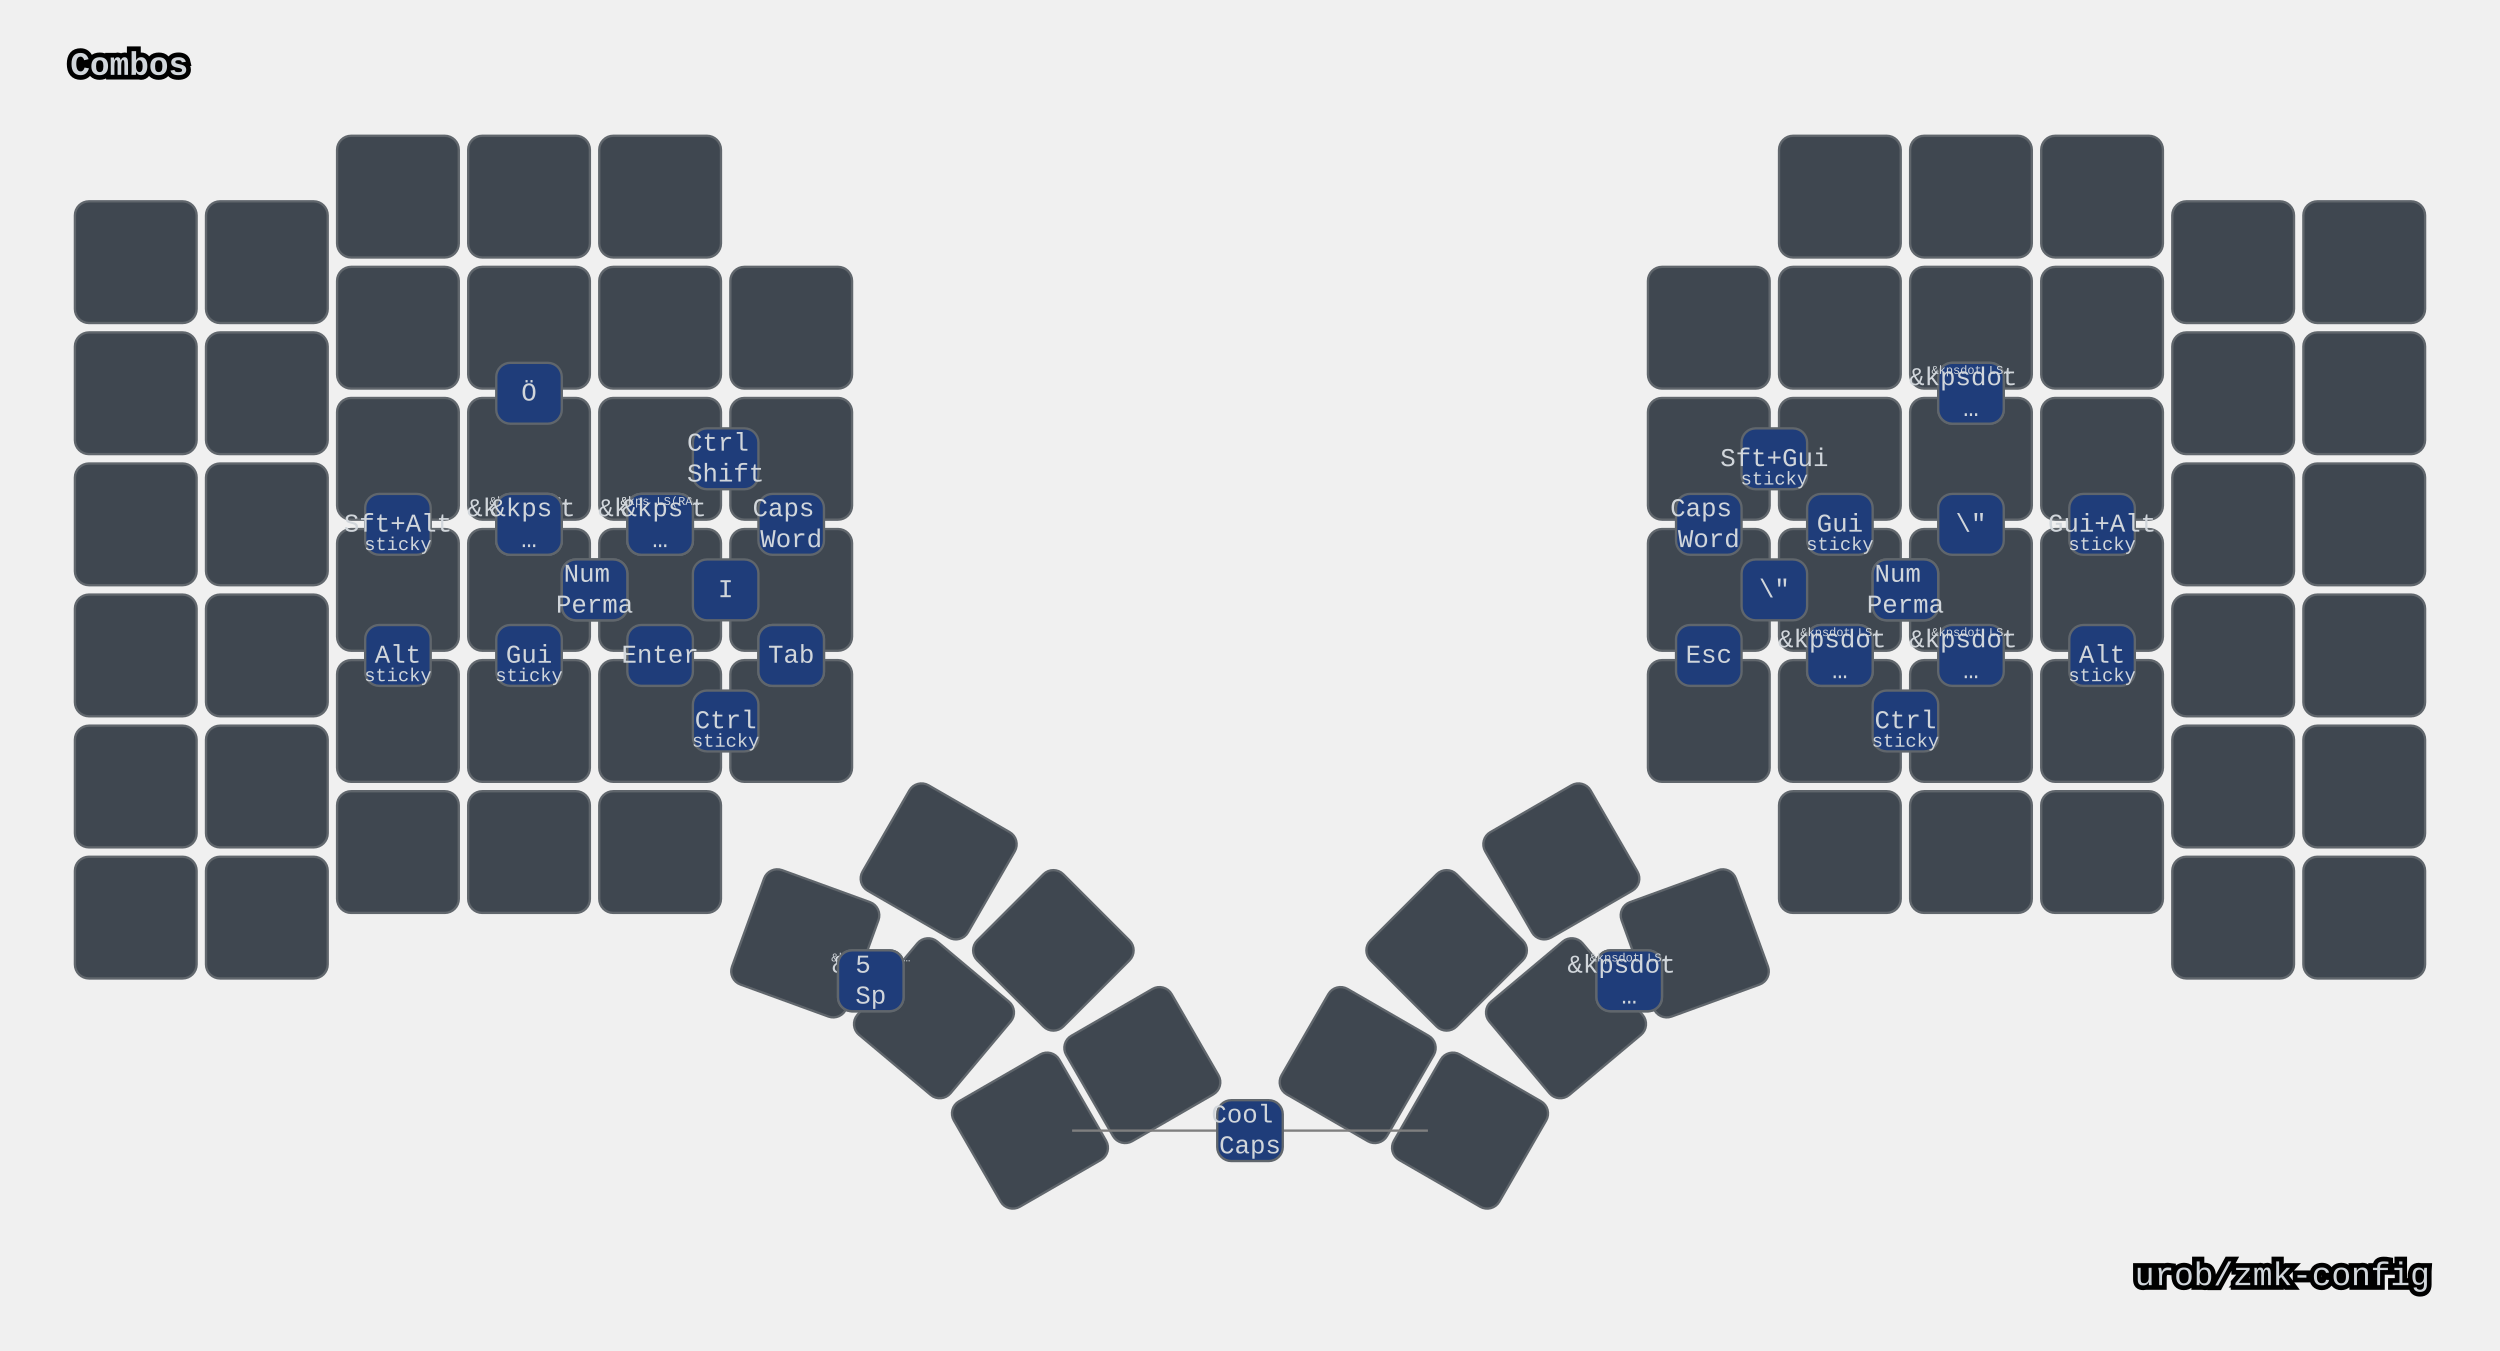
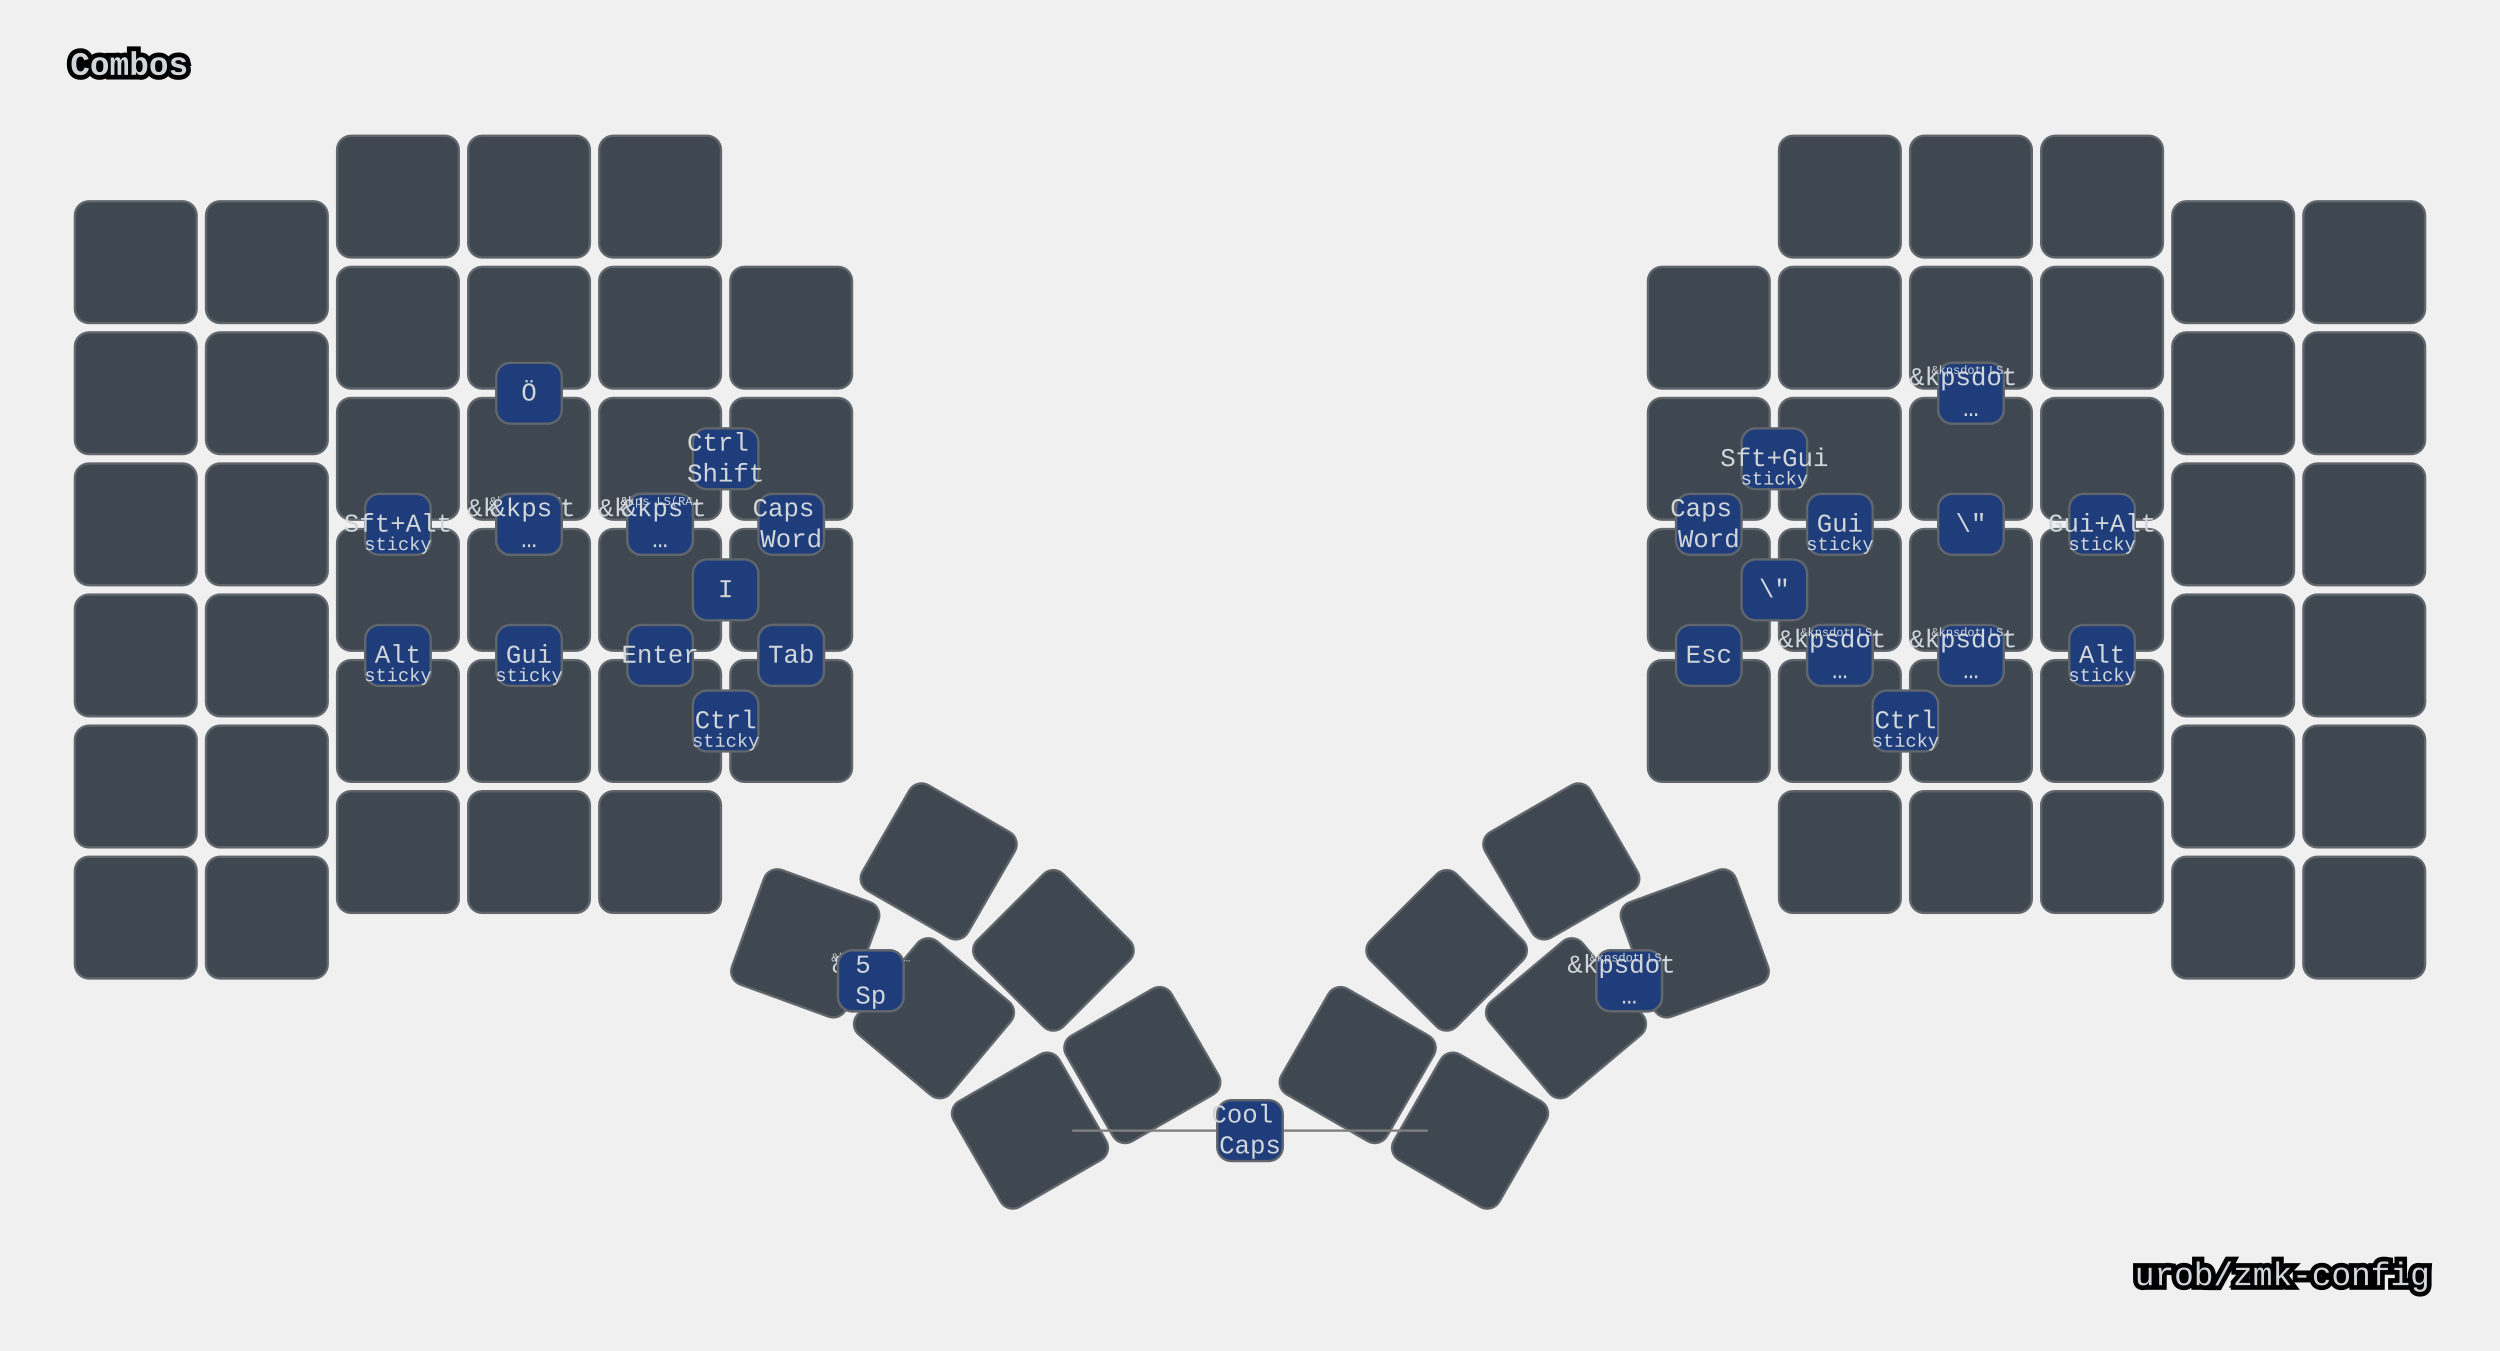
<svg xmlns="http://www.w3.org/2000/svg" width="1068" height="577" viewBox="0 0 1068 577" class="keymap">
  <style>/* inherit to force styles through use tags */
svg path {
    fill: inherit;
}

/* font and background color specifications */
svg.keymap {
    font-family: SFMono-Regular,Consolas,Liberation Mono,Menlo,monospace;
    font-size: 14px;
    font-kerning: normal;
    text-rendering: optimizeLegibility;
    fill: #24292e;
}

/* default key styling */
rect.key {
    fill: #f6f8fa;
}

rect.key, rect.combo {
    stroke: #c9cccf;
    stroke-width: 1;
}

/* default key side styling, only used is draw_key_sides is set */
rect.side {
    filter: brightness(90%);
}

/* color accent for combo boxes */
rect.combo, rect.combo-separate {
    fill: #cdf;
}

/* color accent for held keys */
rect.held, rect.combo.held {
    fill: #fdd;
}

/* color accent for ghost (optional) keys */
rect.ghost, rect.combo.ghost {
    stroke-dasharray: 4, 4;
    stroke-width: 2;
}

text {
    text-anchor: middle;
    dominant-baseline: middle;
}

/* styling for layer labels */
text.label {
    font-weight: bold;
    text-anchor: start;
    stroke: white;
    stroke-width: 4;
    paint-order: stroke;
}

/* styling for optional footer */
text.footer {
    text-anchor: end;
    dominant-baseline: auto;
    stroke: white;
    stroke-width: 4;
    paint-order: stroke;
}

/* styling for combo tap, and key non-tap label text */
text.combo, text.hold, text.shifted, text.left, text.right {
    font-size: 11px;
}

text.hold {
    text-anchor: middle;
    dominant-baseline: auto;
}

text.shifted {
    text-anchor: middle;
    dominant-baseline: hanging;
}

text.left {
    text-anchor: start;
}

text.right {
    text-anchor: end;
}

text.layer-activator {
    text-decoration: underline;
}

/* styling for hold/shifted label text in combo box */
text.combo.hold, text.combo.shifted, text.combo.left, text.combo.right {
    font-size: 8px;
}

/* lighter symbol for transparent keys */
text.trans {
    fill: #7b7e81;
}

/* styling for combo dendrons */
path.combo {
    stroke-width: 1;
    stroke: gray;
    fill: none;
}

/* Start Tabler Icons Cleanup */
/* cannot use height/width with glyphs */
.icon-tabler &gt; path {
    fill: inherit;
    stroke: inherit;
    stroke-width: 2;
}
/* hide tabler's default box */
.icon-tabler &gt; path[stroke="none"][fill="none"] {
    visibility: hidden;
}
/* End Tabler Icons Cleanup */

svg.keymap { fill: #d1d6db; }
rect.key { fill: #3f4750; }
rect.key, rect.combo { stroke: #60666c; }
rect.combo, rect.combo-separate { fill: #1f3d7a; }
rect.held, rect.combo.held { fill: #854747; }
text.label, text.footer { stroke: black; }
text.trans { fill: #7e8184; }
path.combo { stroke: #7f7f7f; }
</style>
  <g transform="translate(30, 0)" class="layer-Combos">
    <text x="0" y="28" class="label" id="Combos">Combos</text>
    <g transform="translate(0, 56)">
      <g transform="translate(28, 56)" class="key keypos-0">
        <rect rx="6" ry="6" x="-26" y="-26" width="52" height="52" class="key" />
      </g>
      <g transform="translate(84, 56)" class="key keypos-1">
        <rect rx="6" ry="6" x="-26" y="-26" width="52" height="52" class="key" />
      </g>
      <g transform="translate(140, 28)" class="key keypos-2">
        <rect rx="6" ry="6" x="-26" y="-26" width="52" height="52" class="key" />
      </g>
      <g transform="translate(196, 28)" class="key keypos-3">
        <rect rx="6" ry="6" x="-26" y="-26" width="52" height="52" class="key" />
      </g>
      <g transform="translate(252, 28)" class="key keypos-4">
        <rect rx="6" ry="6" x="-26" y="-26" width="52" height="52" class="key" />
      </g>
      <g transform="translate(756, 28)" class="key keypos-5">
        <rect rx="6" ry="6" x="-26" y="-26" width="52" height="52" class="key" />
      </g>
      <g transform="translate(812, 28)" class="key keypos-6">
        <rect rx="6" ry="6" x="-26" y="-26" width="52" height="52" class="key" />
      </g>
      <g transform="translate(868, 28)" class="key keypos-7">
        <rect rx="6" ry="6" x="-26" y="-26" width="52" height="52" class="key" />
      </g>
      <g transform="translate(924, 56)" class="key keypos-8">
        <rect rx="6" ry="6" x="-26" y="-26" width="52" height="52" class="key" />
      </g>
      <g transform="translate(980, 56)" class="key keypos-9">
        <rect rx="6" ry="6" x="-26" y="-26" width="52" height="52" class="key" />
      </g>
      <g transform="translate(28, 112)" class="key keypos-10">
        <rect rx="6" ry="6" x="-26" y="-26" width="52" height="52" class="key" />
      </g>
      <g transform="translate(84, 112)" class="key keypos-11">
        <rect rx="6" ry="6" x="-26" y="-26" width="52" height="52" class="key" />
      </g>
      <g transform="translate(140, 84)" class="key keypos-12">
        <rect rx="6" ry="6" x="-26" y="-26" width="52" height="52" class="key" />
      </g>
      <g transform="translate(196, 84)" class="key keypos-13">
        <rect rx="6" ry="6" x="-26" y="-26" width="52" height="52" class="key" />
      </g>
      <g transform="translate(252, 84)" class="key keypos-14">
        <rect rx="6" ry="6" x="-26" y="-26" width="52" height="52" class="key" />
      </g>
      <g transform="translate(308, 84)" class="key keypos-15">
        <rect rx="6" ry="6" x="-26" y="-26" width="52" height="52" class="key" />
      </g>
      <g transform="translate(700, 84)" class="key keypos-16">
        <rect rx="6" ry="6" x="-26" y="-26" width="52" height="52" class="key" />
      </g>
      <g transform="translate(756, 84)" class="key keypos-17">
        <rect rx="6" ry="6" x="-26" y="-26" width="52" height="52" class="key" />
      </g>
      <g transform="translate(812, 84)" class="key keypos-18">
        <rect rx="6" ry="6" x="-26" y="-26" width="52" height="52" class="key" />
      </g>
      <g transform="translate(868, 84)" class="key keypos-19">
        <rect rx="6" ry="6" x="-26" y="-26" width="52" height="52" class="key" />
      </g>
      <g transform="translate(924, 112)" class="key keypos-20">
        <rect rx="6" ry="6" x="-26" y="-26" width="52" height="52" class="key" />
      </g>
      <g transform="translate(980, 112)" class="key keypos-21">
        <rect rx="6" ry="6" x="-26" y="-26" width="52" height="52" class="key" />
      </g>
      <g transform="translate(28, 168)" class="key keypos-22">
        <rect rx="6" ry="6" x="-26" y="-26" width="52" height="52" class="key" />
      </g>
      <g transform="translate(84, 168)" class="key keypos-23">
        <rect rx="6" ry="6" x="-26" y="-26" width="52" height="52" class="key" />
      </g>
      <g transform="translate(140, 140)" class="key keypos-24">
        <rect rx="6" ry="6" x="-26" y="-26" width="52" height="52" class="key" />
      </g>
      <g transform="translate(196, 140)" class="key keypos-25">
        <rect rx="6" ry="6" x="-26" y="-26" width="52" height="52" class="key" />
      </g>
      <g transform="translate(252, 140)" class="key keypos-26">
        <rect rx="6" ry="6" x="-26" y="-26" width="52" height="52" class="key" />
      </g>
      <g transform="translate(308, 140)" class="key keypos-27">
        <rect rx="6" ry="6" x="-26" y="-26" width="52" height="52" class="key" />
      </g>
      <g transform="translate(700, 140)" class="key keypos-28">
        <rect rx="6" ry="6" x="-26" y="-26" width="52" height="52" class="key" />
      </g>
      <g transform="translate(756, 140)" class="key keypos-29">
        <rect rx="6" ry="6" x="-26" y="-26" width="52" height="52" class="key" />
      </g>
      <g transform="translate(812, 140)" class="key keypos-30">
        <rect rx="6" ry="6" x="-26" y="-26" width="52" height="52" class="key" />
      </g>
      <g transform="translate(868, 140)" class="key keypos-31">
        <rect rx="6" ry="6" x="-26" y="-26" width="52" height="52" class="key" />
      </g>
      <g transform="translate(924, 168)" class="key keypos-32">
        <rect rx="6" ry="6" x="-26" y="-26" width="52" height="52" class="key" />
      </g>
      <g transform="translate(980, 168)" class="key keypos-33">
        <rect rx="6" ry="6" x="-26" y="-26" width="52" height="52" class="key" />
      </g>
      <g transform="translate(28, 224)" class="key keypos-34">
        <rect rx="6" ry="6" x="-26" y="-26" width="52" height="52" class="key" />
      </g>
      <g transform="translate(84, 224)" class="key keypos-35">
        <rect rx="6" ry="6" x="-26" y="-26" width="52" height="52" class="key" />
      </g>
      <g transform="translate(140, 196)" class="key keypos-36">
        <rect rx="6" ry="6" x="-26" y="-26" width="52" height="52" class="key" />
      </g>
      <g transform="translate(196, 196)" class="key keypos-37">
        <rect rx="6" ry="6" x="-26" y="-26" width="52" height="52" class="key" />
      </g>
      <g transform="translate(252, 196)" class="key keypos-38">
        <rect rx="6" ry="6" x="-26" y="-26" width="52" height="52" class="key" />
      </g>
      <g transform="translate(308, 196)" class="key keypos-39">
        <rect rx="6" ry="6" x="-26" y="-26" width="52" height="52" class="key" />
      </g>
      <g transform="translate(700, 196)" class="key keypos-40">
        <rect rx="6" ry="6" x="-26" y="-26" width="52" height="52" class="key" />
      </g>
      <g transform="translate(756, 196)" class="key keypos-41">
        <rect rx="6" ry="6" x="-26" y="-26" width="52" height="52" class="key" />
      </g>
      <g transform="translate(812, 196)" class="key keypos-42">
        <rect rx="6" ry="6" x="-26" y="-26" width="52" height="52" class="key" />
      </g>
      <g transform="translate(868, 196)" class="key keypos-43">
        <rect rx="6" ry="6" x="-26" y="-26" width="52" height="52" class="key" />
      </g>
      <g transform="translate(924, 224)" class="key keypos-44">
        <rect rx="6" ry="6" x="-26" y="-26" width="52" height="52" class="key" />
      </g>
      <g transform="translate(980, 224)" class="key keypos-45">
        <rect rx="6" ry="6" x="-26" y="-26" width="52" height="52" class="key" />
      </g>
      <g transform="translate(28, 280)" class="key keypos-46">
        <rect rx="6" ry="6" x="-26" y="-26" width="52" height="52" class="key" />
      </g>
      <g transform="translate(84, 280)" class="key keypos-47">
        <rect rx="6" ry="6" x="-26" y="-26" width="52" height="52" class="key" />
      </g>
      <g transform="translate(140, 252)" class="key keypos-48">
        <rect rx="6" ry="6" x="-26" y="-26" width="52" height="52" class="key" />
      </g>
      <g transform="translate(196, 252)" class="key keypos-49">
        <rect rx="6" ry="6" x="-26" y="-26" width="52" height="52" class="key" />
      </g>
      <g transform="translate(252, 252)" class="key keypos-50">
        <rect rx="6" ry="6" x="-26" y="-26" width="52" height="52" class="key" />
      </g>
      <g transform="translate(308, 252)" class="key keypos-51">
        <rect rx="6" ry="6" x="-26" y="-26" width="52" height="52" class="key" />
      </g>
      <g transform="translate(371, 312) rotate(30.0)" class="key keypos-52">
        <rect rx="6" ry="6" x="-26" y="-26" width="52" height="52" class="key" />
      </g>
      <g transform="translate(420, 350) rotate(45.0)" class="key keypos-53">
        <rect rx="6" ry="6" x="-26" y="-26" width="52" height="52" class="key" />
      </g>
      <g transform="translate(458, 399) rotate(60.0)" class="key keypos-54">
        <rect rx="6" ry="6" x="-26" y="-26" width="52" height="52" class="key" />
      </g>
      <g transform="translate(550, 399) rotate(-60.0)" class="key keypos-55">
        <rect rx="6" ry="6" x="-26" y="-26" width="52" height="52" class="key" />
      </g>
      <g transform="translate(588, 350) rotate(-45.0)" class="key keypos-56">
        <rect rx="6" ry="6" x="-26" y="-26" width="52" height="52" class="key" />
      </g>
      <g transform="translate(637, 312) rotate(-30.0)" class="key keypos-57">
        <rect rx="6" ry="6" x="-26" y="-26" width="52" height="52" class="key" />
      </g>
      <g transform="translate(700, 252)" class="key keypos-58">
        <rect rx="6" ry="6" x="-26" y="-26" width="52" height="52" class="key" />
      </g>
      <g transform="translate(756, 252)" class="key keypos-59">
        <rect rx="6" ry="6" x="-26" y="-26" width="52" height="52" class="key" />
      </g>
      <g transform="translate(812, 252)" class="key keypos-60">
        <rect rx="6" ry="6" x="-26" y="-26" width="52" height="52" class="key" />
      </g>
      <g transform="translate(868, 252)" class="key keypos-61">
        <rect rx="6" ry="6" x="-26" y="-26" width="52" height="52" class="key" />
      </g>
      <g transform="translate(924, 280)" class="key keypos-62">
        <rect rx="6" ry="6" x="-26" y="-26" width="52" height="52" class="key" />
      </g>
      <g transform="translate(980, 280)" class="key keypos-63">
        <rect rx="6" ry="6" x="-26" y="-26" width="52" height="52" class="key" />
      </g>
      <g transform="translate(28, 336)" class="key keypos-64">
        <rect rx="6" ry="6" x="-26" y="-26" width="52" height="52" class="key" />
      </g>
      <g transform="translate(84, 336)" class="key keypos-65">
        <rect rx="6" ry="6" x="-26" y="-26" width="52" height="52" class="key" />
      </g>
      <g transform="translate(140, 308)" class="key keypos-66">
        <rect rx="6" ry="6" x="-26" y="-26" width="52" height="52" class="key" />
      </g>
      <g transform="translate(196, 308)" class="key keypos-67">
        <rect rx="6" ry="6" x="-26" y="-26" width="52" height="52" class="key" />
      </g>
      <g transform="translate(252, 308)" class="key keypos-68">
        <rect rx="6" ry="6" x="-26" y="-26" width="52" height="52" class="key" />
      </g>
      <g transform="translate(314, 347) rotate(20.0)" class="key keypos-69">
        <rect rx="6" ry="6" x="-26" y="-26" width="52" height="52" class="key" />
      </g>
      <g transform="translate(369, 379) rotate(40.0)" class="key keypos-70">
        <rect rx="6" ry="6" x="-26" y="-26" width="52" height="52" class="key" />
      </g>
      <g transform="translate(410, 427) rotate(60.0)" class="key keypos-71">
        <rect rx="6" ry="6" x="-26" y="-26" width="52" height="52" class="key" />
      </g>
      <g transform="translate(598, 427) rotate(-60.0)" class="key keypos-72">
        <rect rx="6" ry="6" x="-26" y="-26" width="52" height="52" class="key" />
      </g>
      <g transform="translate(639, 379) rotate(-40.0)" class="key keypos-73">
        <rect rx="6" ry="6" x="-26" y="-26" width="52" height="52" class="key" />
      </g>
      <g transform="translate(694, 347) rotate(-20.0)" class="key keypos-74">
        <rect rx="6" ry="6" x="-26" y="-26" width="52" height="52" class="key" />
      </g>
      <g transform="translate(756, 308)" class="key keypos-75">
        <rect rx="6" ry="6" x="-26" y="-26" width="52" height="52" class="key" />
      </g>
      <g transform="translate(812, 308)" class="key keypos-76">
        <rect rx="6" ry="6" x="-26" y="-26" width="52" height="52" class="key" />
      </g>
      <g transform="translate(868, 308)" class="key keypos-77">
        <rect rx="6" ry="6" x="-26" y="-26" width="52" height="52" class="key" />
      </g>
      <g transform="translate(924, 336)" class="key keypos-78">
        <rect rx="6" ry="6" x="-26" y="-26" width="52" height="52" class="key" />
      </g>
      <g transform="translate(980, 336)" class="key keypos-79">
        <rect rx="6" ry="6" x="-26" y="-26" width="52" height="52" class="key" />
      </g>
      <g class="combo combopos-0">
-         <rect rx="6" ry="6" x="210" y="183" width="28" height="26" class="combo" />
-         <text x="224" y="196" class="combo tap">Num</text>
-       </g>
-       <g class="combo combopos-1">
-         <rect rx="6" ry="6" x="770" y="183" width="28" height="26" class="combo" />
-         <text x="784" y="196" class="combo tap">Num</text>
-       </g>
-       <g class="combo combopos-2">
-         <rect rx="6" ry="6" x="210" y="183" width="28" height="26" class="combo" />
-         <text x="224" y="196" class="combo tap">
-           <tspan x="224" dy="-0.6em">Num</tspan>
-           <tspan x="224" dy="1.2em">Perma</tspan>
-         </text>
-       </g>
-       <g class="combo combopos-3">
-         <rect rx="6" ry="6" x="770" y="183" width="28" height="26" class="combo" />
-         <text x="784" y="196" class="combo tap">
-           <tspan x="784" dy="-0.6em">Num</tspan>
-           <tspan x="784" dy="1.2em">Perma</tspan>
-         </text>
-       </g>
-       <g class="combo combopos-4">
        <rect rx="6" ry="6" x="686" y="211" width="28" height="26" class="combo" />
        <text x="700" y="224" class="combo tap">Esc</text>
      </g>
-       <g class="combo combopos-5">
+       <g class="combo combopos-1">
        <rect rx="6" ry="6" x="294" y="211" width="28" height="26" class="combo" />
        <text x="308" y="224" class="combo tap">⭾</text>
      </g>
-       <g class="combo combopos-6">
+       <g class="combo combopos-2">
        <rect rx="6" ry="6" x="294" y="211" width="28" height="26" class="combo" />
        <text x="308" y="224" class="combo tap">Tab</text>
      </g>
-       <g class="combo combopos-7">
+       <g class="combo combopos-3">
        <rect rx="6" ry="6" x="182" y="99" width="28" height="26" class="combo" />
        <text x="196" y="112" class="combo tap">Ö</text>
      </g>
-       <g class="combo combopos-8">
+       <g class="combo combopos-4">
        <rect rx="6" ry="6" x="238" y="211" width="28" height="26" class="combo" />
        <text x="252" y="224" class="combo tap">Enter</text>
      </g>
-       <g class="combo combopos-9">
+       <g class="combo combopos-5">
        <rect rx="6" ry="6" x="266" y="183" width="28" height="26" class="combo" />
        <text x="280" y="196" class="combo tap">I</text>
      </g>
-       <g class="combo combopos-10">
+       <g class="combo combopos-6">
        <rect rx="6" ry="6" x="182" y="211" width="28" height="26" class="combo" />
        <text x="196" y="224" class="combo tap">Gui</text>
        <text x="196" y="235" class="combo hold">sticky</text>
      </g>
-       <g class="combo combopos-11">
+       <g class="combo combopos-7">
        <rect rx="6" ry="6" x="742" y="155" width="28" height="26" class="combo" />
        <text x="756" y="168" class="combo tap">Gui</text>
        <text x="756" y="179" class="combo hold">sticky</text>
      </g>
-       <g class="combo combopos-12">
+       <g class="combo combopos-8">
        <rect rx="6" ry="6" x="714" y="127" width="28" height="26" class="combo" />
        <text x="728" y="140" class="combo tap">Sft+Gui</text>
        <text x="728" y="151" class="combo hold">sticky</text>
      </g>
-       <g class="combo combopos-13">
+       <g class="combo combopos-9">
        <rect rx="6" ry="6" x="266" y="239" width="28" height="26" class="combo" />
        <text x="280" y="252" class="combo tap">Ctrl</text>
        <text x="280" y="263" class="combo hold">sticky</text>
      </g>
-       <g class="combo combopos-14">
+       <g class="combo combopos-10">
        <rect rx="6" ry="6" x="770" y="239" width="28" height="26" class="combo" />
        <text x="784" y="252" class="combo tap">Ctrl</text>
        <text x="784" y="263" class="combo hold">sticky</text>
      </g>
-       <g class="combo combopos-15">
+       <g class="combo combopos-11">
        <rect rx="6" ry="6" x="266" y="127" width="28" height="26" class="combo" />
        <text x="280" y="140" class="combo tap">
          <tspan x="280" dy="-0.6em">Ctrl</tspan>
          <tspan x="280" dy="1.2em">Shift</tspan>
        </text>
      </g>
-       <g class="combo combopos-16">
+       <g class="combo combopos-12">
        <rect rx="6" ry="6" x="126" y="211" width="28" height="26" class="combo" />
        <text x="140" y="224" class="combo tap">Alt</text>
        <text x="140" y="235" class="combo hold">sticky</text>
      </g>
-       <g class="combo combopos-17">
+       <g class="combo combopos-13">
        <rect rx="6" ry="6" x="126" y="155" width="28" height="26" class="combo" />
        <text x="140" y="168" class="combo tap">Sft+Alt</text>
        <text x="140" y="179" class="combo hold">sticky</text>
      </g>
-       <g class="combo combopos-18">
+       <g class="combo combopos-14">
        <rect rx="6" ry="6" x="854" y="211" width="28" height="26" class="combo" />
        <text x="868" y="224" class="combo tap">Alt</text>
        <text x="868" y="235" class="combo hold">sticky</text>
      </g>
-       <g class="combo combopos-19">
+       <g class="combo combopos-15">
        <rect rx="6" ry="6" x="854" y="155" width="28" height="26" class="combo" />
        <text x="868" y="168" class="combo tap">Gui+Alt</text>
        <text x="868" y="179" class="combo hold">sticky</text>
      </g>
-       <g class="combo combopos-20">
+       <g class="combo combopos-16">
        <path d="M504,427 l-76,0" class="combo" />
        <path d="M504,427 l76,0" class="combo" />
        <rect rx="6" ry="6" x="490" y="414" width="28" height="26" class="combo" />
        <text x="504" y="427" class="combo tap">
          <tspan x="504" dy="-0.6em">Cool</tspan>
          <tspan x="504" dy="1.2em">Caps</tspan>
        </text>
      </g>
-       <g class="combo combopos-21">
+       <g class="combo combopos-17">
        <rect rx="6" ry="6" x="294" y="155" width="28" height="26" class="combo" />
        <text x="308" y="168" class="combo tap">
          <tspan x="308" dy="-0.6em">Caps</tspan>
          <tspan x="308" dy="1.2em">Word</tspan>
        </text>
      </g>
-       <g class="combo combopos-22">
+       <g class="combo combopos-18">
        <rect rx="6" ry="6" x="686" y="155" width="28" height="26" class="combo" />
        <text x="700" y="168" class="combo tap">
          <tspan x="700" dy="-0.6em">Caps</tspan>
          <tspan x="700" dy="1.2em">Word</tspan>
        </text>
      </g>
-       <g class="combo combopos-23">
+       <g class="combo combopos-19">
        <rect rx="6" ry="6" x="328" y="350" width="28" height="26" class="combo" />
        <text x="342" y="363" class="combo tap">
          <tspan x="342" dy="-0.6em">&amp;kps</tspan>
          <tspan x="342" dy="1.2em">…</tspan>
        </text>
        <text x="342" y="352" class="combo shifted">
          <tspan style="font-size: 64%">&amp;kps SPACE…</tspan>
        </text>
      </g>
-       <g class="combo combopos-24">
+       <g class="combo combopos-20">
        <rect rx="6" ry="6" x="328" y="350" width="28" height="26" class="combo" />
        <text x="342" y="363" class="combo tap">
          <tspan x="342" dy="-0.6em">5</tspan>
          <tspan x="342" dy="1.2em">Sp</tspan>
        </text>
      </g>
-       <g class="combo combopos-25">
+       <g class="combo combopos-21">
        <rect rx="6" ry="6" x="652" y="350" width="28" height="26" class="combo" />
        <text x="666" y="363" class="combo tap">rk</text>
      </g>
-       <g class="combo combopos-26">
+       <g class="combo combopos-22">
        <rect rx="6" ry="6" x="652" y="350" width="28" height="26" class="combo" />
        <text x="666" y="363" class="combo tap">
          <tspan x="666" dy="-0.6em">&amp;kpsdot</tspan>
          <tspan x="666" dy="1.2em">…</tspan>
        </text>
        <text x="666" y="352" class="combo shifted">
          <tspan style="font-size: 64%">&amp;kpsdot LS…</tspan>
        </text>
      </g>
-       <g class="combo combopos-27">
+       <g class="combo combopos-23">
        <rect rx="6" ry="6" x="742" y="211" width="28" height="26" class="combo" />
        <text x="756" y="224" class="combo tap">sh</text>
      </g>
-       <g class="combo combopos-28">
+       <g class="combo combopos-24">
        <rect rx="6" ry="6" x="742" y="211" width="28" height="26" class="combo" />
        <text x="756" y="224" class="combo tap">
          <tspan x="756" dy="-0.6em">&amp;kpsdot</tspan>
          <tspan x="756" dy="1.2em">…</tspan>
        </text>
        <text x="756" y="213" class="combo shifted">
          <tspan style="font-size: 64%">&amp;kpsdot LS…</tspan>
        </text>
      </g>
-       <g class="combo combopos-30">
+       <g class="combo combopos-26">
        <rect rx="6" ry="6" x="798" y="211" width="28" height="26" class="combo" />
        <text x="812" y="224" class="combo tap">
          <tspan x="812" dy="-0.6em">&amp;kpsdot</tspan>
          <tspan x="812" dy="1.2em">…</tspan>
        </text>
        <text x="812" y="213" class="combo shifted">
          <tspan style="font-size: 64%">&amp;kpsdot LS…</tspan>
        </text>
      </g>
-       <g class="combo combopos-31">
+       <g class="combo combopos-27">
        <rect rx="6" ry="6" x="798" y="99" width="28" height="26" class="combo" />
        <text x="812" y="112" class="combo tap">dv</text>
      </g>
-       <g class="combo combopos-32">
+       <g class="combo combopos-28">
        <rect rx="6" ry="6" x="798" y="99" width="28" height="26" class="combo" />
        <text x="812" y="112" class="combo tap">
          <tspan x="812" dy="-0.6em">&amp;kpsdot</tspan>
          <tspan x="812" dy="1.2em">…</tspan>
        </text>
        <text x="812" y="101" class="combo shifted">
          <tspan style="font-size: 64%">&amp;kpsdot LS…</tspan>
        </text>
      </g>
-       <g class="combo combopos-33">
+       <g class="combo combopos-29">
        <rect rx="6" ry="6" x="798" y="155" width="28" height="26" class="combo" />
        <text x="812" y="168" class="combo tap">\"</text>
      </g>
-       <g class="combo combopos-34">
+       <g class="combo combopos-30">
        <rect rx="6" ry="6" x="714" y="183" width="28" height="26" class="combo" />
        <text x="728" y="196" class="combo tap">\"</text>
      </g>
-       <g class="combo combopos-35">
+       <g class="combo combopos-31">
        <rect rx="6" ry="6" x="238" y="155" width="28" height="26" class="combo" />
        <text x="252" y="168" class="combo tap">au</text>
      </g>
-       <g class="combo combopos-36">
+       <g class="combo combopos-32">
        <rect rx="6" ry="6" x="238" y="155" width="28" height="26" class="combo" />
        <text x="252" y="168" class="combo tap">
          <tspan x="252" dy="-0.6em">&amp;kpsdot</tspan>
          <tspan x="252" dy="1.2em">…</tspan>
        </text>
        <text x="252" y="157" class="combo shifted">
          <tspan style="font-size: 64%">&amp;kpsdot LS…</tspan>
        </text>
      </g>
-       <g class="combo combopos-37">
+       <g class="combo combopos-33">
        <rect rx="6" ry="6" x="238" y="155" width="28" height="26" class="combo" />
        <text x="252" y="168" class="combo tap">
          <tspan x="252" dy="-0.6em">&amp;kps</tspan>
          <tspan x="252" dy="1.2em">…</tspan>
        </text>
        <text x="252" y="157" class="combo shifted">
          <tspan style="font-size: 64%">&amp;kps LS(RA…</tspan>
        </text>
      </g>
-       <g class="combo combopos-38">
+       <g class="combo combopos-34">
        <rect rx="6" ry="6" x="182" y="155" width="28" height="26" class="combo" />
        <text x="196" y="168" class="combo tap">eo</text>
      </g>
-       <g class="combo combopos-39">
+       <g class="combo combopos-35">
        <rect rx="6" ry="6" x="182" y="155" width="28" height="26" class="combo" />
        <text x="196" y="168" class="combo tap">
          <tspan x="196" dy="-0.6em">&amp;kpsdot</tspan>
          <tspan x="196" dy="1.2em">…</tspan>
        </text>
        <text x="196" y="157" class="combo shifted">
          <tspan style="font-size: 64%">&amp;kpsdot LS…</tspan>
        </text>
      </g>
-       <g class="combo combopos-40">
+       <g class="combo combopos-36">
        <rect rx="6" ry="6" x="182" y="155" width="28" height="26" class="combo" />
        <text x="196" y="168" class="combo tap">
          <tspan x="196" dy="-0.6em">&amp;kps</tspan>
          <tspan x="196" dy="1.2em">…</tspan>
        </text>
      </g>
    </g>
  </g>
  <text x="1038.0" y="549.0" class="footer">urob/zmk-config</text>
</svg>
